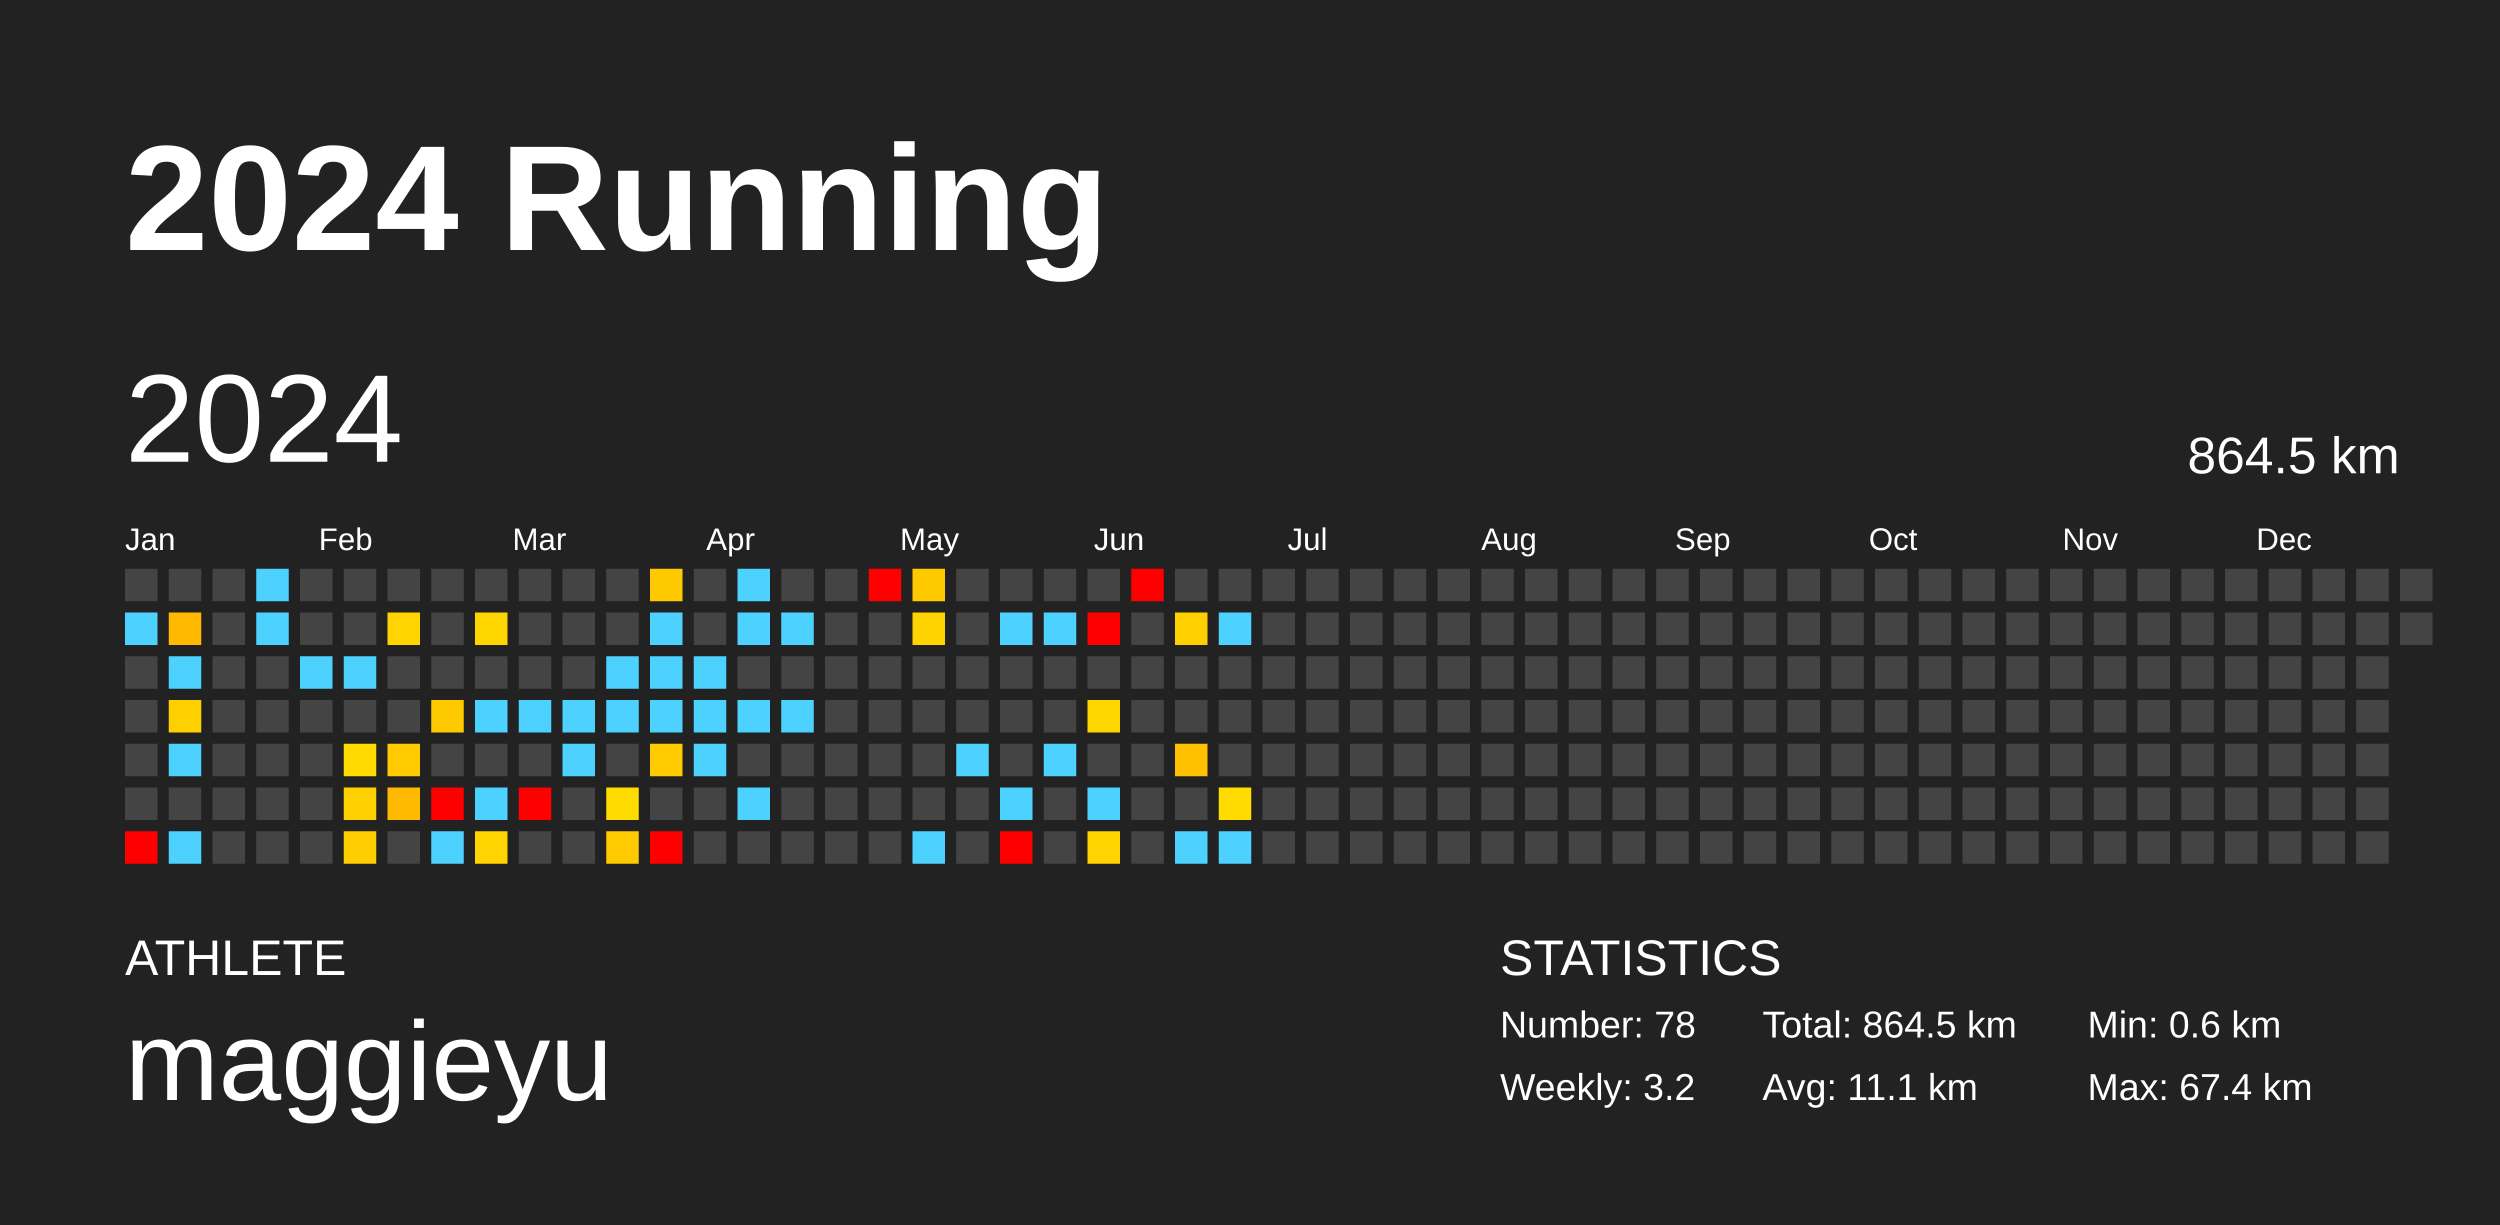
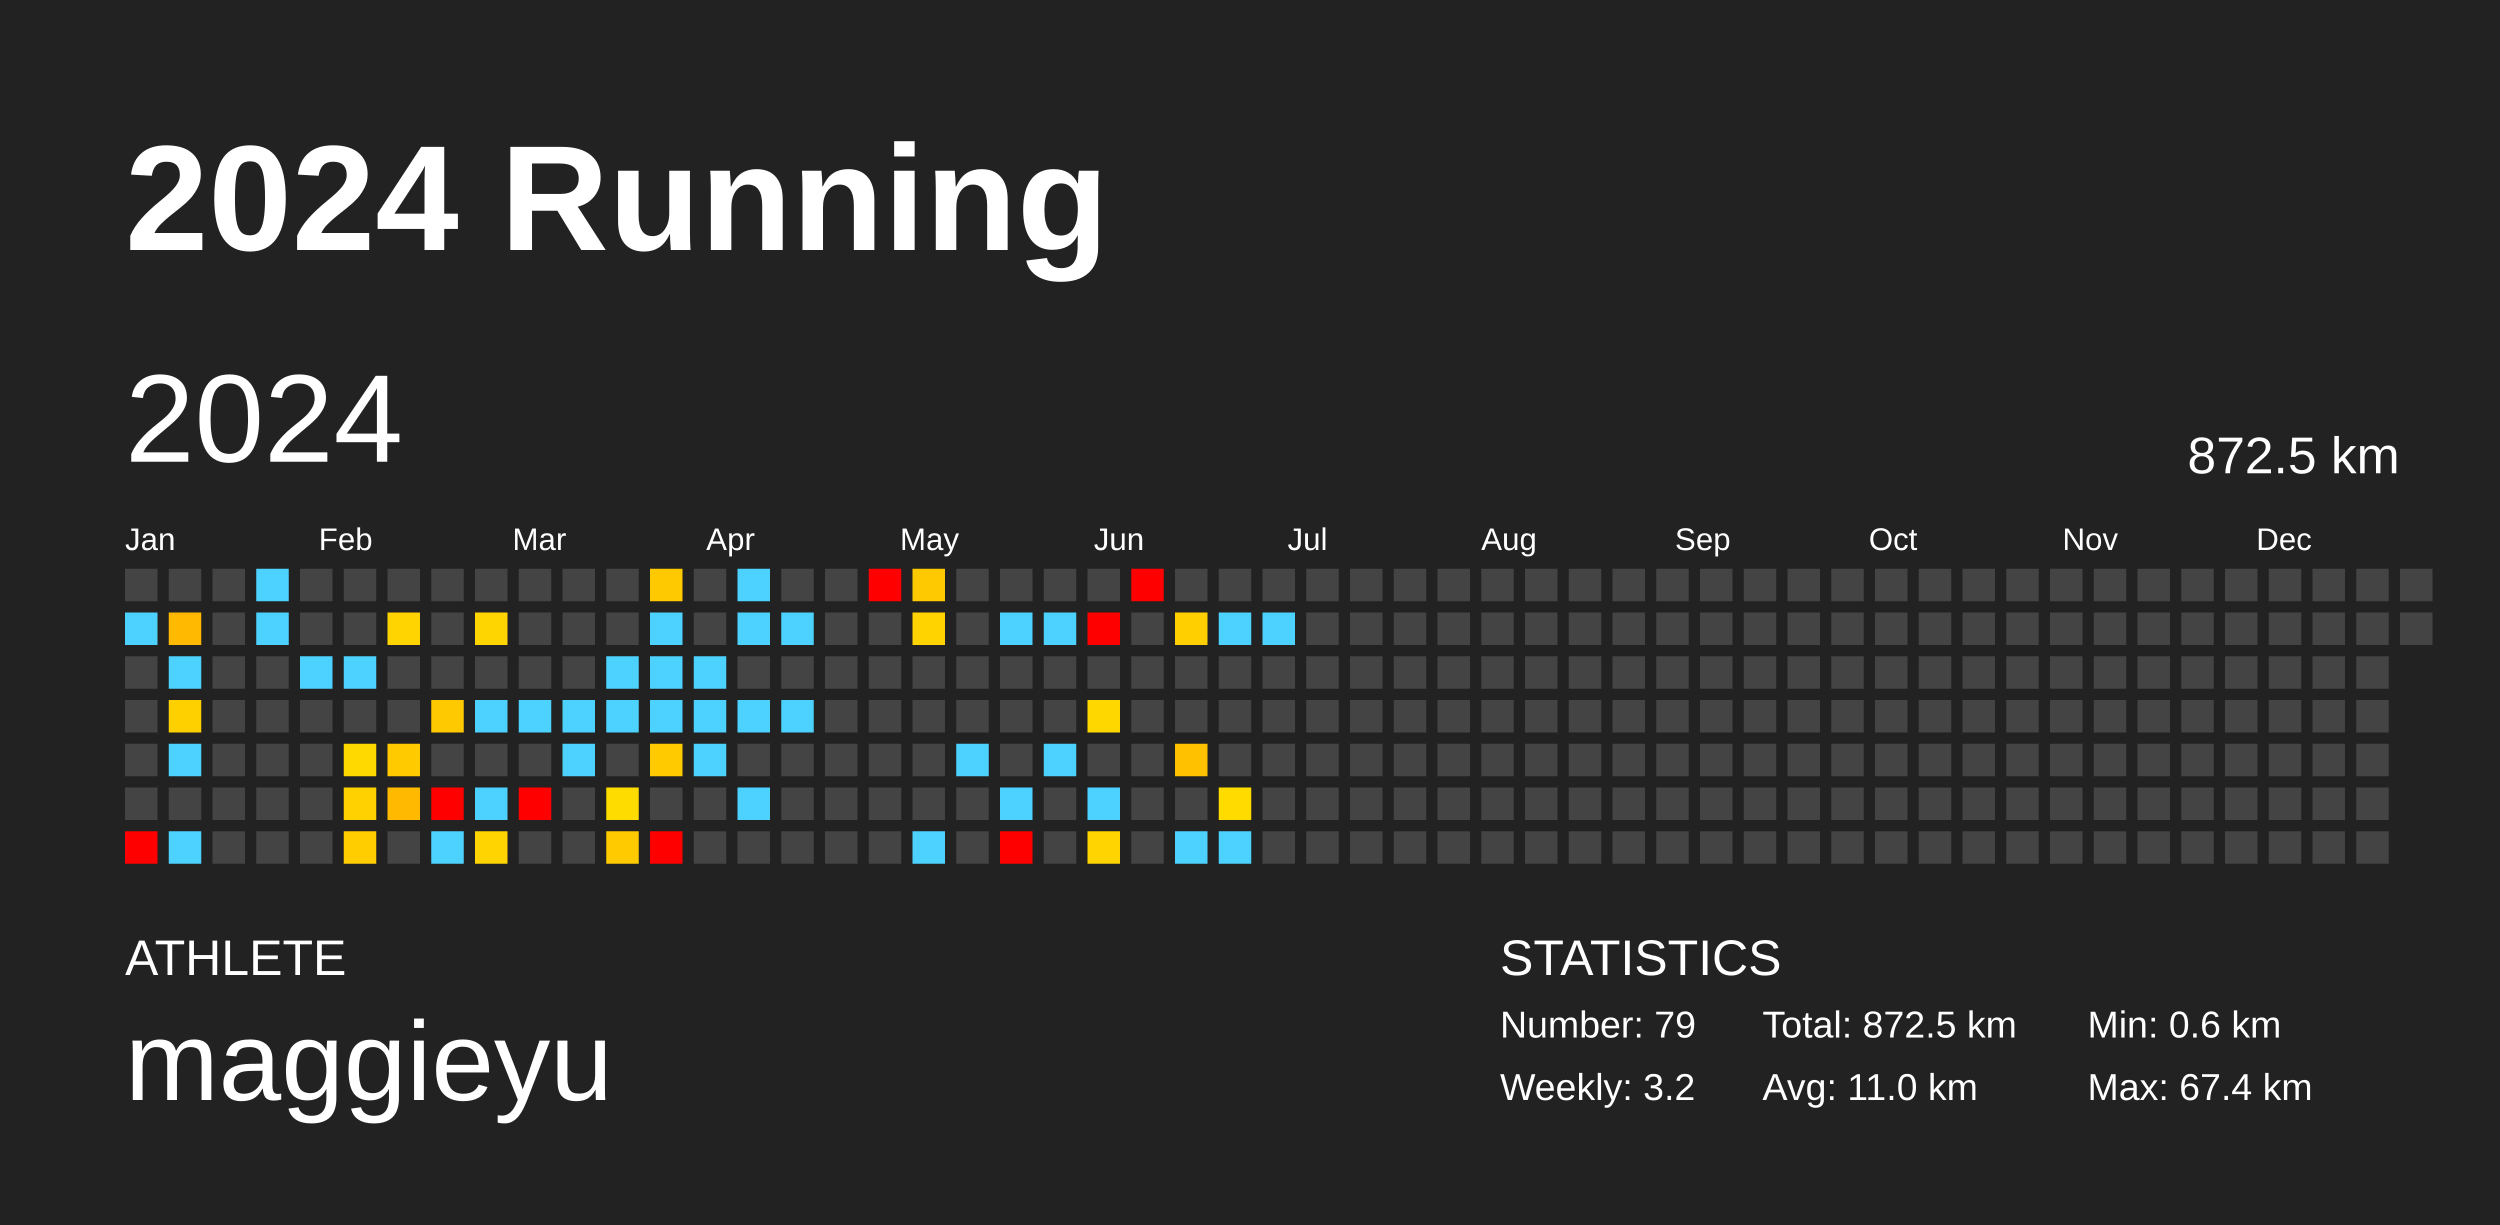
<svg xmlns="http://www.w3.org/2000/svg" baseProfile="full" height="98mm" version="1.1" viewBox="0,0,200,98" width="200mm">
  <defs />
  <rect fill="#222222" height="98" width="200" x="0" y="0" />
  <text fill="#FFFFFF" style="font-size:12px; font-family:Arial; font-weight:bold;" x="10" y="20">2024 Running</text>
  <text fill="#FFFFFF" style="font-size:4px; font-family:Arial" x="10" y="78">ATHLETE</text>
  <text fill="#FFFFFF" style="font-size:9px; font-family:Arial" x="10" y="88">maggieyu</text>
  <text fill="#FFFFFF" style="font-size:4px; font-family:Arial" x="120" y="78">STATISTICS</text>
-   <text fill="#FFFFFF" style="font-size:3px; font-family:Arial" x="120" y="83">Number: 78</text>
+   <text fill="#FFFFFF" style="font-size:3px; font-family:Arial" x="120" y="83">Number: 79</text>
  <text fill="#FFFFFF" style="font-size:3px; font-family:Arial" x="120" y="88">Weekly: 3.2</text>
-   <text fill="#FFFFFF" style="font-size:3px; font-family:Arial" x="141" y="83">Total: 864.5 km</text>
-   <text fill="#FFFFFF" style="font-size:3px; font-family:Arial" x="141" y="88">Avg: 11.1 km</text>
+   <text fill="#FFFFFF" style="font-size:3px; font-family:Arial" x="141" y="83">Total: 872.5 km</text>
+   <text fill="#FFFFFF" style="font-size:3px; font-family:Arial" x="141" y="88">Avg: 11.0 km</text>
  <text fill="#FFFFFF" style="font-size:3px; font-family:Arial" x="167" y="83">Min: 0.6 km</text>
  <text fill="#FFFFFF" style="font-size:3px; font-family:Arial" x="167" y="88">Max: 67.4 km</text>
  <text dominant-baseline="hanging" fill="#FFFFFF" style="font-size:10.0px; font-family:Arial;" x="10" y="30">2024</text>
-   <text dominant-baseline="hanging" fill="#FFFFFF" style="font-size:4.125px; font-family:Arial;" x="175" y="35">864.5 km</text>
+   <text dominant-baseline="hanging" fill="#FFFFFF" style="font-size:4.125px; font-family:Arial;" x="175" y="35">872.5 km</text>
  <text fill="#FFFFFF" style="font-size:2.5px; font-family:Arial" x="10.0" y="44">Jan</text>
  <text fill="#FFFFFF" style="font-size:2.5px; font-family:Arial" x="25.5" y="44">Feb</text>
  <text fill="#FFFFFF" style="font-size:2.5px; font-family:Arial" x="41.0" y="44">Mar</text>
  <text fill="#FFFFFF" style="font-size:2.5px; font-family:Arial" x="56.5" y="44">Apr</text>
  <text fill="#FFFFFF" style="font-size:2.5px; font-family:Arial" x="72.0" y="44">May</text>
  <text fill="#FFFFFF" style="font-size:2.5px; font-family:Arial" x="87.5" y="44">Jun</text>
  <text fill="#FFFFFF" style="font-size:2.5px; font-family:Arial" x="103.0" y="44">Jul</text>
  <text fill="#FFFFFF" style="font-size:2.5px; font-family:Arial" x="118.5" y="44">Aug</text>
  <text fill="#FFFFFF" style="font-size:2.5px; font-family:Arial" x="134.0" y="44">Sep</text>
  <text fill="#FFFFFF" style="font-size:2.5px; font-family:Arial" x="149.5" y="44">Oct</text>
  <text fill="#FFFFFF" style="font-size:2.5px; font-family:Arial" x="165.0" y="44">Nov</text>
  <text fill="#FFFFFF" style="font-size:2.5px; font-family:Arial" x="180.5" y="44">Dec</text>
  <rect fill="#444444" height="2.6" width="2.6" x="10.0" y="45.5" />
  <rect fill="#4dd2ff" height="2.6" width="2.6" x="10.0" y="49.0" />
  <rect fill="#444444" height="2.6" width="2.6" x="10.0" y="52.5" />
  <rect fill="#444444" height="2.6" width="2.6" x="10.0" y="56.0" />
  <rect fill="#444444" height="2.6" width="2.6" x="10.0" y="59.5" />
  <rect fill="#444444" height="2.6" width="2.6" x="10.0" y="63.0" />
  <rect fill="red" height="2.6" width="2.6" x="10.0" y="66.5" />
  <rect fill="#444444" height="2.6" width="2.6" x="13.5" y="45.5" />
  <rect fill="#ffb900" height="2.6" width="2.6" x="13.5" y="49.0" />
  <rect fill="#4dd2ff" height="2.6" width="2.6" x="13.5" y="52.5" />
  <rect fill="#ffd000" height="2.6" width="2.6" x="13.5" y="56.0" />
  <rect fill="#4dd2ff" height="2.6" width="2.6" x="13.5" y="59.5" />
  <rect fill="#444444" height="2.6" width="2.6" x="13.5" y="63.0" />
  <rect fill="#4dd2ff" height="2.6" width="2.6" x="13.5" y="66.5" />
  <rect fill="#444444" height="2.6" width="2.6" x="17.0" y="45.5" />
  <rect fill="#444444" height="2.6" width="2.6" x="17.0" y="49.0" />
  <rect fill="#444444" height="2.6" width="2.6" x="17.0" y="52.5" />
  <rect fill="#444444" height="2.6" width="2.6" x="17.0" y="56.0" />
  <rect fill="#444444" height="2.6" width="2.6" x="17.0" y="59.5" />
  <rect fill="#444444" height="2.6" width="2.6" x="17.0" y="63.0" />
  <rect fill="#444444" height="2.6" width="2.6" x="17.0" y="66.5" />
  <rect fill="#4dd2ff" height="2.6" width="2.6" x="20.5" y="45.5" />
  <rect fill="#4dd2ff" height="2.6" width="2.6" x="20.5" y="49.0" />
  <rect fill="#444444" height="2.6" width="2.6" x="20.5" y="52.5" />
  <rect fill="#444444" height="2.6" width="2.6" x="20.5" y="56.0" />
  <rect fill="#444444" height="2.6" width="2.6" x="20.5" y="59.5" />
  <rect fill="#444444" height="2.6" width="2.6" x="20.5" y="63.0" />
  <rect fill="#444444" height="2.6" width="2.6" x="20.5" y="66.5" />
  <rect fill="#444444" height="2.6" width="2.6" x="24.0" y="45.5" />
  <rect fill="#444444" height="2.6" width="2.6" x="24.0" y="49.0" />
  <rect fill="#4dd2ff" height="2.6" width="2.6" x="24.0" y="52.5" />
  <rect fill="#444444" height="2.6" width="2.6" x="24.0" y="56.0" />
  <rect fill="#444444" height="2.6" width="2.6" x="24.0" y="59.5" />
  <rect fill="#444444" height="2.6" width="2.6" x="24.0" y="63.0" />
  <rect fill="#444444" height="2.6" width="2.6" x="24.0" y="66.5" />
  <rect fill="#444444" height="2.6" width="2.6" x="27.5" y="45.5" />
  <rect fill="#444444" height="2.6" width="2.6" x="27.5" y="49.0" />
  <rect fill="#4dd2ff" height="2.6" width="2.6" x="27.5" y="52.5" />
  <rect fill="#444444" height="2.6" width="2.6" x="27.5" y="56.0" />
  <rect fill="#ffd900" height="2.6" width="2.6" x="27.5" y="59.5" />
  <rect fill="#ffd100" height="2.6" width="2.6" x="27.5" y="63.0" />
  <rect fill="#ffcd00" height="2.6" width="2.6" x="27.5" y="66.5" />
  <rect fill="#444444" height="2.6" width="2.6" x="31.0" y="45.5" />
  <rect fill="#ffd400" height="2.6" width="2.6" x="31.0" y="49.0" />
  <rect fill="#444444" height="2.6" width="2.6" x="31.0" y="52.5" />
  <rect fill="#444444" height="2.6" width="2.6" x="31.0" y="56.0" />
  <rect fill="#ffca00" height="2.6" width="2.6" x="31.0" y="59.5" />
  <rect fill="#ffba00" height="2.6" width="2.6" x="31.0" y="63.0" />
  <rect fill="#444444" height="2.6" width="2.6" x="31.0" y="66.5" />
  <rect fill="#444444" height="2.6" width="2.6" x="34.5" y="45.5" />
  <rect fill="#444444" height="2.6" width="2.6" x="34.5" y="49.0" />
  <rect fill="#444444" height="2.6" width="2.6" x="34.5" y="52.5" />
  <rect fill="#ffc900" height="2.6" width="2.6" x="34.5" y="56.0" />
  <rect fill="#444444" height="2.6" width="2.6" x="34.5" y="59.5" />
  <rect fill="red" height="2.6" width="2.6" x="34.5" y="63.0" />
  <rect fill="#4dd2ff" height="2.6" width="2.6" x="34.5" y="66.5" />
  <rect fill="#444444" height="2.6" width="2.6" x="38.0" y="45.5" />
  <rect fill="#ffd500" height="2.6" width="2.6" x="38.0" y="49.0" />
  <rect fill="#444444" height="2.6" width="2.6" x="38.0" y="52.5" />
  <rect fill="#4dd2ff" height="2.6" width="2.6" x="38.0" y="56.0" />
  <rect fill="#444444" height="2.6" width="2.6" x="38.0" y="59.5" />
  <rect fill="#4dd2ff" height="2.6" width="2.6" x="38.0" y="63.0" />
  <rect fill="#ffd400" height="2.6" width="2.6" x="38.0" y="66.5" />
  <rect fill="#444444" height="2.6" width="2.6" x="41.5" y="45.5" />
  <rect fill="#444444" height="2.6" width="2.6" x="41.5" y="49.0" />
  <rect fill="#444444" height="2.6" width="2.6" x="41.5" y="52.5" />
  <rect fill="#4dd2ff" height="2.6" width="2.6" x="41.5" y="56.0" />
  <rect fill="#444444" height="2.6" width="2.6" x="41.5" y="59.5" />
  <rect fill="red" height="2.6" width="2.6" x="41.5" y="63.0" />
  <rect fill="#444444" height="2.6" width="2.6" x="41.5" y="66.5" />
  <rect fill="#444444" height="2.6" width="2.6" x="45.0" y="45.5" />
  <rect fill="#444444" height="2.6" width="2.6" x="45.0" y="49.0" />
  <rect fill="#444444" height="2.6" width="2.6" x="45.0" y="52.5" />
  <rect fill="#4dd2ff" height="2.6" width="2.6" x="45.0" y="56.0" />
  <rect fill="#4dd2ff" height="2.6" width="2.6" x="45.0" y="59.5" />
  <rect fill="#444444" height="2.6" width="2.6" x="45.0" y="63.0" />
  <rect fill="#444444" height="2.6" width="2.6" x="45.0" y="66.5" />
  <rect fill="#444444" height="2.6" width="2.6" x="48.5" y="45.5" />
  <rect fill="#444444" height="2.6" width="2.6" x="48.5" y="49.0" />
  <rect fill="#4dd2ff" height="2.6" width="2.6" x="48.5" y="52.5" />
  <rect fill="#4dd2ff" height="2.6" width="2.6" x="48.5" y="56.0" />
  <rect fill="#444444" height="2.6" width="2.6" x="48.5" y="59.5" />
  <rect fill="#ffdc00" height="2.6" width="2.6" x="48.5" y="63.0" />
  <rect fill="#ffcb00" height="2.6" width="2.6" x="48.5" y="66.5" />
  <rect fill="#ffc900" height="2.6" width="2.6" x="52.0" y="45.5" />
  <rect fill="#4dd2ff" height="2.6" width="2.6" x="52.0" y="49.0" />
  <rect fill="#4dd2ff" height="2.6" width="2.6" x="52.0" y="52.5" />
  <rect fill="#4dd2ff" height="2.6" width="2.6" x="52.0" y="56.0" />
  <rect fill="#ffcb00" height="2.6" width="2.6" x="52.0" y="59.5" />
  <rect fill="#444444" height="2.6" width="2.6" x="52.0" y="63.0" />
  <rect fill="red" height="2.6" width="2.6" x="52.0" y="66.5" />
  <rect fill="#444444" height="2.6" width="2.6" x="55.5" y="45.5" />
  <rect fill="#444444" height="2.6" width="2.6" x="55.5" y="49.0" />
  <rect fill="#4dd2ff" height="2.6" width="2.6" x="55.5" y="52.5" />
  <rect fill="#4dd2ff" height="2.6" width="2.6" x="55.5" y="56.0" />
  <rect fill="#4dd2ff" height="2.6" width="2.6" x="55.5" y="59.5" />
  <rect fill="#444444" height="2.6" width="2.6" x="55.5" y="63.0" />
  <rect fill="#444444" height="2.6" width="2.6" x="55.5" y="66.5" />
  <rect fill="#4dd2ff" height="2.6" width="2.6" x="59.0" y="45.5" />
  <rect fill="#4dd2ff" height="2.6" width="2.6" x="59.0" y="49.0" />
  <rect fill="#444444" height="2.6" width="2.6" x="59.0" y="52.5" />
  <rect fill="#4dd2ff" height="2.6" width="2.6" x="59.0" y="56.0" />
  <rect fill="#444444" height="2.6" width="2.6" x="59.0" y="59.5" />
  <rect fill="#4dd2ff" height="2.6" width="2.6" x="59.0" y="63.0" />
  <rect fill="#444444" height="2.6" width="2.6" x="59.0" y="66.5" />
  <rect fill="#444444" height="2.6" width="2.6" x="62.5" y="45.5" />
  <rect fill="#4dd2ff" height="2.6" width="2.6" x="62.5" y="49.0" />
  <rect fill="#444444" height="2.6" width="2.6" x="62.5" y="52.5" />
  <rect fill="#4dd2ff" height="2.6" width="2.6" x="62.5" y="56.0" />
  <rect fill="#444444" height="2.6" width="2.6" x="62.5" y="59.5" />
  <rect fill="#444444" height="2.6" width="2.6" x="62.5" y="63.0" />
  <rect fill="#444444" height="2.6" width="2.6" x="62.5" y="66.5" />
  <rect fill="#444444" height="2.6" width="2.6" x="66.0" y="45.5" />
  <rect fill="#444444" height="2.6" width="2.6" x="66.0" y="49.0" />
  <rect fill="#444444" height="2.6" width="2.6" x="66.0" y="52.5" />
  <rect fill="#444444" height="2.6" width="2.6" x="66.0" y="56.0" />
  <rect fill="#444444" height="2.6" width="2.6" x="66.0" y="59.5" />
  <rect fill="#444444" height="2.6" width="2.6" x="66.0" y="63.0" />
  <rect fill="#444444" height="2.6" width="2.6" x="66.0" y="66.5" />
  <rect fill="red" height="2.6" width="2.6" x="69.5" y="45.5" />
  <rect fill="#444444" height="2.6" width="2.6" x="69.5" y="49.0" />
  <rect fill="#444444" height="2.6" width="2.6" x="69.5" y="52.5" />
  <rect fill="#444444" height="2.6" width="2.6" x="69.5" y="56.0" />
  <rect fill="#444444" height="2.6" width="2.6" x="69.5" y="59.5" />
  <rect fill="#444444" height="2.6" width="2.6" x="69.5" y="63.0" />
  <rect fill="#444444" height="2.6" width="2.6" x="69.5" y="66.5" />
  <rect fill="#ffc900" height="2.6" width="2.6" x="73.0" y="45.5" />
  <rect fill="#ffd300" height="2.6" width="2.6" x="73.0" y="49.0" />
  <rect fill="#444444" height="2.6" width="2.6" x="73.0" y="52.5" />
  <rect fill="#444444" height="2.6" width="2.6" x="73.0" y="56.0" />
  <rect fill="#444444" height="2.6" width="2.6" x="73.0" y="59.5" />
  <rect fill="#444444" height="2.6" width="2.6" x="73.0" y="63.0" />
  <rect fill="#4dd2ff" height="2.6" width="2.6" x="73.0" y="66.5" />
  <rect fill="#444444" height="2.6" width="2.6" x="76.5" y="45.5" />
  <rect fill="#444444" height="2.6" width="2.6" x="76.5" y="49.0" />
  <rect fill="#444444" height="2.6" width="2.6" x="76.5" y="52.5" />
  <rect fill="#444444" height="2.6" width="2.6" x="76.5" y="56.0" />
  <rect fill="#4dd2ff" height="2.6" width="2.6" x="76.5" y="59.5" />
  <rect fill="#444444" height="2.6" width="2.6" x="76.5" y="63.0" />
  <rect fill="#444444" height="2.6" width="2.6" x="76.5" y="66.5" />
  <rect fill="#444444" height="2.6" width="2.6" x="80.0" y="45.5" />
  <rect fill="#4dd2ff" height="2.6" width="2.6" x="80.0" y="49.0" />
  <rect fill="#444444" height="2.6" width="2.6" x="80.0" y="52.5" />
  <rect fill="#444444" height="2.6" width="2.6" x="80.0" y="56.0" />
  <rect fill="#444444" height="2.6" width="2.6" x="80.0" y="59.5" />
  <rect fill="#4dd2ff" height="2.6" width="2.6" x="80.0" y="63.0" />
  <rect fill="red" height="2.6" width="2.6" x="80.0" y="66.5" />
  <rect fill="#444444" height="2.6" width="2.6" x="83.5" y="45.5" />
  <rect fill="#4dd2ff" height="2.6" width="2.6" x="83.5" y="49.0" />
  <rect fill="#444444" height="2.6" width="2.6" x="83.5" y="52.5" />
  <rect fill="#444444" height="2.6" width="2.6" x="83.5" y="56.0" />
  <rect fill="#4dd2ff" height="2.6" width="2.6" x="83.5" y="59.5" />
  <rect fill="#444444" height="2.6" width="2.6" x="83.5" y="63.0" />
  <rect fill="#444444" height="2.6" width="2.6" x="83.5" y="66.5" />
  <rect fill="#444444" height="2.6" width="2.6" x="87.0" y="45.5" />
  <rect fill="red" height="2.6" width="2.6" x="87.0" y="49.0" />
  <rect fill="#444444" height="2.6" width="2.6" x="87.0" y="52.5" />
  <rect fill="#ffd700" height="2.6" width="2.6" x="87.0" y="56.0" />
  <rect fill="#444444" height="2.6" width="2.6" x="87.0" y="59.5" />
  <rect fill="#4dd2ff" height="2.6" width="2.6" x="87.0" y="63.0" />
  <rect fill="#ffd400" height="2.6" width="2.6" x="87.0" y="66.5" />
  <rect fill="red" height="2.6" width="2.6" x="90.5" y="45.5" />
  <rect fill="#444444" height="2.6" width="2.6" x="90.5" y="49.0" />
  <rect fill="#444444" height="2.6" width="2.6" x="90.5" y="52.5" />
  <rect fill="#444444" height="2.6" width="2.6" x="90.5" y="56.0" />
  <rect fill="#444444" height="2.6" width="2.6" x="90.5" y="59.5" />
  <rect fill="#444444" height="2.6" width="2.6" x="90.5" y="63.0" />
  <rect fill="#444444" height="2.6" width="2.6" x="90.5" y="66.5" />
  <rect fill="#444444" height="2.6" width="2.6" x="94.0" y="45.5" />
  <rect fill="#ffcf00" height="2.6" width="2.6" x="94.0" y="49.0" />
  <rect fill="#444444" height="2.6" width="2.6" x="94.0" y="52.5" />
  <rect fill="#444444" height="2.6" width="2.6" x="94.0" y="56.0" />
  <rect fill="#ffc100" height="2.6" width="2.6" x="94.0" y="59.5" />
  <rect fill="#444444" height="2.6" width="2.6" x="94.0" y="63.0" />
  <rect fill="#4dd2ff" height="2.6" width="2.6" x="94.0" y="66.5" />
  <rect fill="#444444" height="2.6" width="2.6" x="97.5" y="45.5" />
  <rect fill="#4dd2ff" height="2.6" width="2.6" x="97.5" y="49.0" />
  <rect fill="#444444" height="2.6" width="2.6" x="97.5" y="52.5" />
  <rect fill="#444444" height="2.6" width="2.6" x="97.5" y="56.0" />
  <rect fill="#444444" height="2.6" width="2.6" x="97.5" y="59.5" />
  <rect fill="#ffdb00" height="2.6" width="2.6" x="97.5" y="63.0" />
  <rect fill="#4dd2ff" height="2.6" width="2.6" x="97.5" y="66.5" />
  <rect fill="#444444" height="2.6" width="2.6" x="101.0" y="45.5" />
-   <rect fill="#444444" height="2.6" width="2.6" x="101.0" y="49.0" />
+   <rect fill="#4dd2ff" height="2.6" width="2.6" x="101.0" y="49.0" />
  <rect fill="#444444" height="2.6" width="2.6" x="101.0" y="52.5" />
  <rect fill="#444444" height="2.6" width="2.6" x="101.0" y="56.0" />
  <rect fill="#444444" height="2.6" width="2.6" x="101.0" y="59.5" />
  <rect fill="#444444" height="2.6" width="2.6" x="101.0" y="63.0" />
  <rect fill="#444444" height="2.6" width="2.6" x="101.0" y="66.5" />
  <rect fill="#444444" height="2.6" width="2.6" x="104.5" y="45.5" />
  <rect fill="#444444" height="2.6" width="2.6" x="104.5" y="49.0" />
  <rect fill="#444444" height="2.6" width="2.6" x="104.5" y="52.5" />
  <rect fill="#444444" height="2.6" width="2.6" x="104.5" y="56.0" />
  <rect fill="#444444" height="2.6" width="2.6" x="104.5" y="59.5" />
  <rect fill="#444444" height="2.6" width="2.6" x="104.5" y="63.0" />
  <rect fill="#444444" height="2.6" width="2.6" x="104.5" y="66.5" />
  <rect fill="#444444" height="2.6" width="2.6" x="108.0" y="45.5" />
  <rect fill="#444444" height="2.6" width="2.6" x="108.0" y="49.0" />
  <rect fill="#444444" height="2.6" width="2.6" x="108.0" y="52.5" />
  <rect fill="#444444" height="2.6" width="2.6" x="108.0" y="56.0" />
  <rect fill="#444444" height="2.6" width="2.6" x="108.0" y="59.5" />
  <rect fill="#444444" height="2.6" width="2.6" x="108.0" y="63.0" />
  <rect fill="#444444" height="2.6" width="2.6" x="108.0" y="66.5" />
  <rect fill="#444444" height="2.6" width="2.6" x="111.5" y="45.5" />
  <rect fill="#444444" height="2.6" width="2.6" x="111.5" y="49.0" />
  <rect fill="#444444" height="2.6" width="2.6" x="111.5" y="52.5" />
  <rect fill="#444444" height="2.6" width="2.6" x="111.5" y="56.0" />
  <rect fill="#444444" height="2.6" width="2.6" x="111.5" y="59.5" />
  <rect fill="#444444" height="2.6" width="2.6" x="111.5" y="63.0" />
  <rect fill="#444444" height="2.6" width="2.6" x="111.5" y="66.5" />
  <rect fill="#444444" height="2.6" width="2.6" x="115.0" y="45.5" />
  <rect fill="#444444" height="2.6" width="2.6" x="115.0" y="49.0" />
  <rect fill="#444444" height="2.6" width="2.6" x="115.0" y="52.5" />
  <rect fill="#444444" height="2.6" width="2.6" x="115.0" y="56.0" />
  <rect fill="#444444" height="2.6" width="2.6" x="115.0" y="59.5" />
  <rect fill="#444444" height="2.6" width="2.6" x="115.0" y="63.0" />
  <rect fill="#444444" height="2.6" width="2.6" x="115.0" y="66.5" />
  <rect fill="#444444" height="2.6" width="2.6" x="118.5" y="45.5" />
  <rect fill="#444444" height="2.6" width="2.6" x="118.5" y="49.0" />
  <rect fill="#444444" height="2.6" width="2.6" x="118.5" y="52.5" />
  <rect fill="#444444" height="2.6" width="2.6" x="118.5" y="56.0" />
  <rect fill="#444444" height="2.6" width="2.6" x="118.5" y="59.5" />
  <rect fill="#444444" height="2.6" width="2.6" x="118.5" y="63.0" />
  <rect fill="#444444" height="2.6" width="2.6" x="118.5" y="66.5" />
  <rect fill="#444444" height="2.6" width="2.6" x="122.0" y="45.5" />
  <rect fill="#444444" height="2.6" width="2.6" x="122.0" y="49.0" />
  <rect fill="#444444" height="2.6" width="2.6" x="122.0" y="52.5" />
  <rect fill="#444444" height="2.6" width="2.6" x="122.0" y="56.0" />
  <rect fill="#444444" height="2.6" width="2.6" x="122.0" y="59.5" />
  <rect fill="#444444" height="2.6" width="2.6" x="122.0" y="63.0" />
  <rect fill="#444444" height="2.6" width="2.6" x="122.0" y="66.5" />
  <rect fill="#444444" height="2.6" width="2.6" x="125.5" y="45.5" />
  <rect fill="#444444" height="2.6" width="2.6" x="125.5" y="49.0" />
  <rect fill="#444444" height="2.6" width="2.6" x="125.5" y="52.5" />
  <rect fill="#444444" height="2.6" width="2.6" x="125.5" y="56.0" />
  <rect fill="#444444" height="2.6" width="2.6" x="125.5" y="59.5" />
  <rect fill="#444444" height="2.6" width="2.6" x="125.5" y="63.0" />
  <rect fill="#444444" height="2.6" width="2.6" x="125.5" y="66.5" />
  <rect fill="#444444" height="2.6" width="2.6" x="129.0" y="45.5" />
  <rect fill="#444444" height="2.6" width="2.6" x="129.0" y="49.0" />
  <rect fill="#444444" height="2.6" width="2.6" x="129.0" y="52.5" />
  <rect fill="#444444" height="2.6" width="2.6" x="129.0" y="56.0" />
  <rect fill="#444444" height="2.6" width="2.6" x="129.0" y="59.5" />
  <rect fill="#444444" height="2.6" width="2.6" x="129.0" y="63.0" />
  <rect fill="#444444" height="2.6" width="2.6" x="129.0" y="66.5" />
  <rect fill="#444444" height="2.6" width="2.6" x="132.5" y="45.5" />
  <rect fill="#444444" height="2.6" width="2.6" x="132.5" y="49.0" />
  <rect fill="#444444" height="2.6" width="2.6" x="132.5" y="52.5" />
  <rect fill="#444444" height="2.6" width="2.6" x="132.5" y="56.0" />
  <rect fill="#444444" height="2.6" width="2.6" x="132.5" y="59.5" />
  <rect fill="#444444" height="2.6" width="2.6" x="132.5" y="63.0" />
  <rect fill="#444444" height="2.6" width="2.6" x="132.5" y="66.5" />
  <rect fill="#444444" height="2.6" width="2.6" x="136.0" y="45.5" />
  <rect fill="#444444" height="2.6" width="2.6" x="136.0" y="49.0" />
  <rect fill="#444444" height="2.6" width="2.6" x="136.0" y="52.5" />
  <rect fill="#444444" height="2.6" width="2.6" x="136.0" y="56.0" />
  <rect fill="#444444" height="2.6" width="2.6" x="136.0" y="59.5" />
  <rect fill="#444444" height="2.6" width="2.6" x="136.0" y="63.0" />
  <rect fill="#444444" height="2.6" width="2.6" x="136.0" y="66.5" />
  <rect fill="#444444" height="2.6" width="2.6" x="139.5" y="45.5" />
  <rect fill="#444444" height="2.6" width="2.6" x="139.5" y="49.0" />
  <rect fill="#444444" height="2.6" width="2.6" x="139.5" y="52.5" />
  <rect fill="#444444" height="2.6" width="2.6" x="139.5" y="56.0" />
  <rect fill="#444444" height="2.6" width="2.6" x="139.5" y="59.5" />
  <rect fill="#444444" height="2.6" width="2.6" x="139.5" y="63.0" />
  <rect fill="#444444" height="2.6" width="2.6" x="139.5" y="66.5" />
  <rect fill="#444444" height="2.6" width="2.6" x="143.0" y="45.5" />
  <rect fill="#444444" height="2.6" width="2.6" x="143.0" y="49.0" />
  <rect fill="#444444" height="2.6" width="2.6" x="143.0" y="52.5" />
  <rect fill="#444444" height="2.6" width="2.6" x="143.0" y="56.0" />
  <rect fill="#444444" height="2.6" width="2.6" x="143.0" y="59.5" />
  <rect fill="#444444" height="2.6" width="2.6" x="143.0" y="63.0" />
  <rect fill="#444444" height="2.6" width="2.6" x="143.0" y="66.5" />
  <rect fill="#444444" height="2.6" width="2.6" x="146.5" y="45.5" />
  <rect fill="#444444" height="2.6" width="2.6" x="146.5" y="49.0" />
  <rect fill="#444444" height="2.6" width="2.6" x="146.5" y="52.5" />
  <rect fill="#444444" height="2.6" width="2.6" x="146.5" y="56.0" />
  <rect fill="#444444" height="2.6" width="2.6" x="146.5" y="59.5" />
  <rect fill="#444444" height="2.6" width="2.6" x="146.5" y="63.0" />
  <rect fill="#444444" height="2.6" width="2.6" x="146.5" y="66.5" />
  <rect fill="#444444" height="2.6" width="2.6" x="150.0" y="45.5" />
  <rect fill="#444444" height="2.6" width="2.6" x="150.0" y="49.0" />
  <rect fill="#444444" height="2.6" width="2.6" x="150.0" y="52.5" />
  <rect fill="#444444" height="2.6" width="2.6" x="150.0" y="56.0" />
  <rect fill="#444444" height="2.6" width="2.6" x="150.0" y="59.5" />
  <rect fill="#444444" height="2.6" width="2.6" x="150.0" y="63.0" />
  <rect fill="#444444" height="2.6" width="2.6" x="150.0" y="66.5" />
  <rect fill="#444444" height="2.6" width="2.6" x="153.5" y="45.5" />
  <rect fill="#444444" height="2.6" width="2.6" x="153.5" y="49.0" />
  <rect fill="#444444" height="2.6" width="2.6" x="153.5" y="52.5" />
  <rect fill="#444444" height="2.6" width="2.6" x="153.5" y="56.0" />
  <rect fill="#444444" height="2.6" width="2.6" x="153.5" y="59.5" />
  <rect fill="#444444" height="2.6" width="2.6" x="153.5" y="63.0" />
  <rect fill="#444444" height="2.6" width="2.6" x="153.5" y="66.5" />
  <rect fill="#444444" height="2.6" width="2.6" x="157.0" y="45.5" />
  <rect fill="#444444" height="2.6" width="2.6" x="157.0" y="49.0" />
  <rect fill="#444444" height="2.6" width="2.6" x="157.0" y="52.5" />
  <rect fill="#444444" height="2.6" width="2.6" x="157.0" y="56.0" />
  <rect fill="#444444" height="2.6" width="2.6" x="157.0" y="59.5" />
  <rect fill="#444444" height="2.6" width="2.6" x="157.0" y="63.0" />
  <rect fill="#444444" height="2.6" width="2.6" x="157.0" y="66.5" />
  <rect fill="#444444" height="2.6" width="2.6" x="160.5" y="45.5" />
  <rect fill="#444444" height="2.6" width="2.6" x="160.5" y="49.0" />
  <rect fill="#444444" height="2.6" width="2.6" x="160.5" y="52.5" />
  <rect fill="#444444" height="2.6" width="2.6" x="160.5" y="56.0" />
  <rect fill="#444444" height="2.6" width="2.6" x="160.5" y="59.5" />
  <rect fill="#444444" height="2.6" width="2.6" x="160.5" y="63.0" />
  <rect fill="#444444" height="2.6" width="2.6" x="160.5" y="66.5" />
  <rect fill="#444444" height="2.6" width="2.6" x="164.0" y="45.5" />
  <rect fill="#444444" height="2.6" width="2.6" x="164.0" y="49.0" />
  <rect fill="#444444" height="2.6" width="2.6" x="164.0" y="52.5" />
  <rect fill="#444444" height="2.6" width="2.6" x="164.0" y="56.0" />
  <rect fill="#444444" height="2.6" width="2.6" x="164.0" y="59.5" />
  <rect fill="#444444" height="2.6" width="2.6" x="164.0" y="63.0" />
  <rect fill="#444444" height="2.6" width="2.6" x="164.0" y="66.5" />
  <rect fill="#444444" height="2.6" width="2.6" x="167.5" y="45.5" />
  <rect fill="#444444" height="2.6" width="2.6" x="167.5" y="49.0" />
  <rect fill="#444444" height="2.6" width="2.6" x="167.5" y="52.5" />
  <rect fill="#444444" height="2.6" width="2.6" x="167.5" y="56.0" />
  <rect fill="#444444" height="2.6" width="2.6" x="167.5" y="59.5" />
  <rect fill="#444444" height="2.6" width="2.6" x="167.5" y="63.0" />
  <rect fill="#444444" height="2.6" width="2.6" x="167.5" y="66.5" />
  <rect fill="#444444" height="2.6" width="2.6" x="171.0" y="45.5" />
  <rect fill="#444444" height="2.6" width="2.6" x="171.0" y="49.0" />
  <rect fill="#444444" height="2.6" width="2.6" x="171.0" y="52.5" />
  <rect fill="#444444" height="2.6" width="2.6" x="171.0" y="56.0" />
  <rect fill="#444444" height="2.6" width="2.6" x="171.0" y="59.5" />
  <rect fill="#444444" height="2.6" width="2.6" x="171.0" y="63.0" />
  <rect fill="#444444" height="2.6" width="2.6" x="171.0" y="66.5" />
  <rect fill="#444444" height="2.6" width="2.6" x="174.5" y="45.5" />
  <rect fill="#444444" height="2.6" width="2.6" x="174.5" y="49.0" />
  <rect fill="#444444" height="2.6" width="2.6" x="174.5" y="52.5" />
  <rect fill="#444444" height="2.6" width="2.6" x="174.5" y="56.0" />
  <rect fill="#444444" height="2.6" width="2.6" x="174.5" y="59.5" />
  <rect fill="#444444" height="2.6" width="2.6" x="174.5" y="63.0" />
  <rect fill="#444444" height="2.6" width="2.6" x="174.5" y="66.5" />
  <rect fill="#444444" height="2.6" width="2.6" x="178.0" y="45.5" />
  <rect fill="#444444" height="2.6" width="2.6" x="178.0" y="49.0" />
  <rect fill="#444444" height="2.6" width="2.6" x="178.0" y="52.5" />
  <rect fill="#444444" height="2.6" width="2.6" x="178.0" y="56.0" />
  <rect fill="#444444" height="2.6" width="2.6" x="178.0" y="59.5" />
  <rect fill="#444444" height="2.6" width="2.6" x="178.0" y="63.0" />
  <rect fill="#444444" height="2.6" width="2.6" x="178.0" y="66.5" />
  <rect fill="#444444" height="2.6" width="2.6" x="181.5" y="45.5" />
  <rect fill="#444444" height="2.6" width="2.6" x="181.5" y="49.0" />
  <rect fill="#444444" height="2.6" width="2.6" x="181.5" y="52.5" />
  <rect fill="#444444" height="2.6" width="2.6" x="181.5" y="56.0" />
  <rect fill="#444444" height="2.6" width="2.6" x="181.5" y="59.5" />
  <rect fill="#444444" height="2.6" width="2.6" x="181.5" y="63.0" />
  <rect fill="#444444" height="2.6" width="2.6" x="181.5" y="66.5" />
  <rect fill="#444444" height="2.6" width="2.6" x="185.0" y="45.5" />
  <rect fill="#444444" height="2.6" width="2.6" x="185.0" y="49.0" />
  <rect fill="#444444" height="2.6" width="2.6" x="185.0" y="52.5" />
  <rect fill="#444444" height="2.6" width="2.6" x="185.0" y="56.0" />
  <rect fill="#444444" height="2.6" width="2.6" x="185.0" y="59.5" />
  <rect fill="#444444" height="2.6" width="2.6" x="185.0" y="63.0" />
  <rect fill="#444444" height="2.6" width="2.6" x="185.0" y="66.5" />
  <rect fill="#444444" height="2.6" width="2.6" x="188.5" y="45.5" />
  <rect fill="#444444" height="2.6" width="2.6" x="188.5" y="49.0" />
  <rect fill="#444444" height="2.6" width="2.6" x="188.5" y="52.5" />
  <rect fill="#444444" height="2.6" width="2.6" x="188.5" y="56.0" />
  <rect fill="#444444" height="2.6" width="2.6" x="188.5" y="59.5" />
  <rect fill="#444444" height="2.6" width="2.6" x="188.5" y="63.0" />
  <rect fill="#444444" height="2.6" width="2.6" x="188.5" y="66.5" />
  <rect fill="#444444" height="2.6" width="2.6" x="192.0" y="45.5" />
  <rect fill="#444444" height="2.6" width="2.6" x="192.0" y="49.0" />
</svg>
